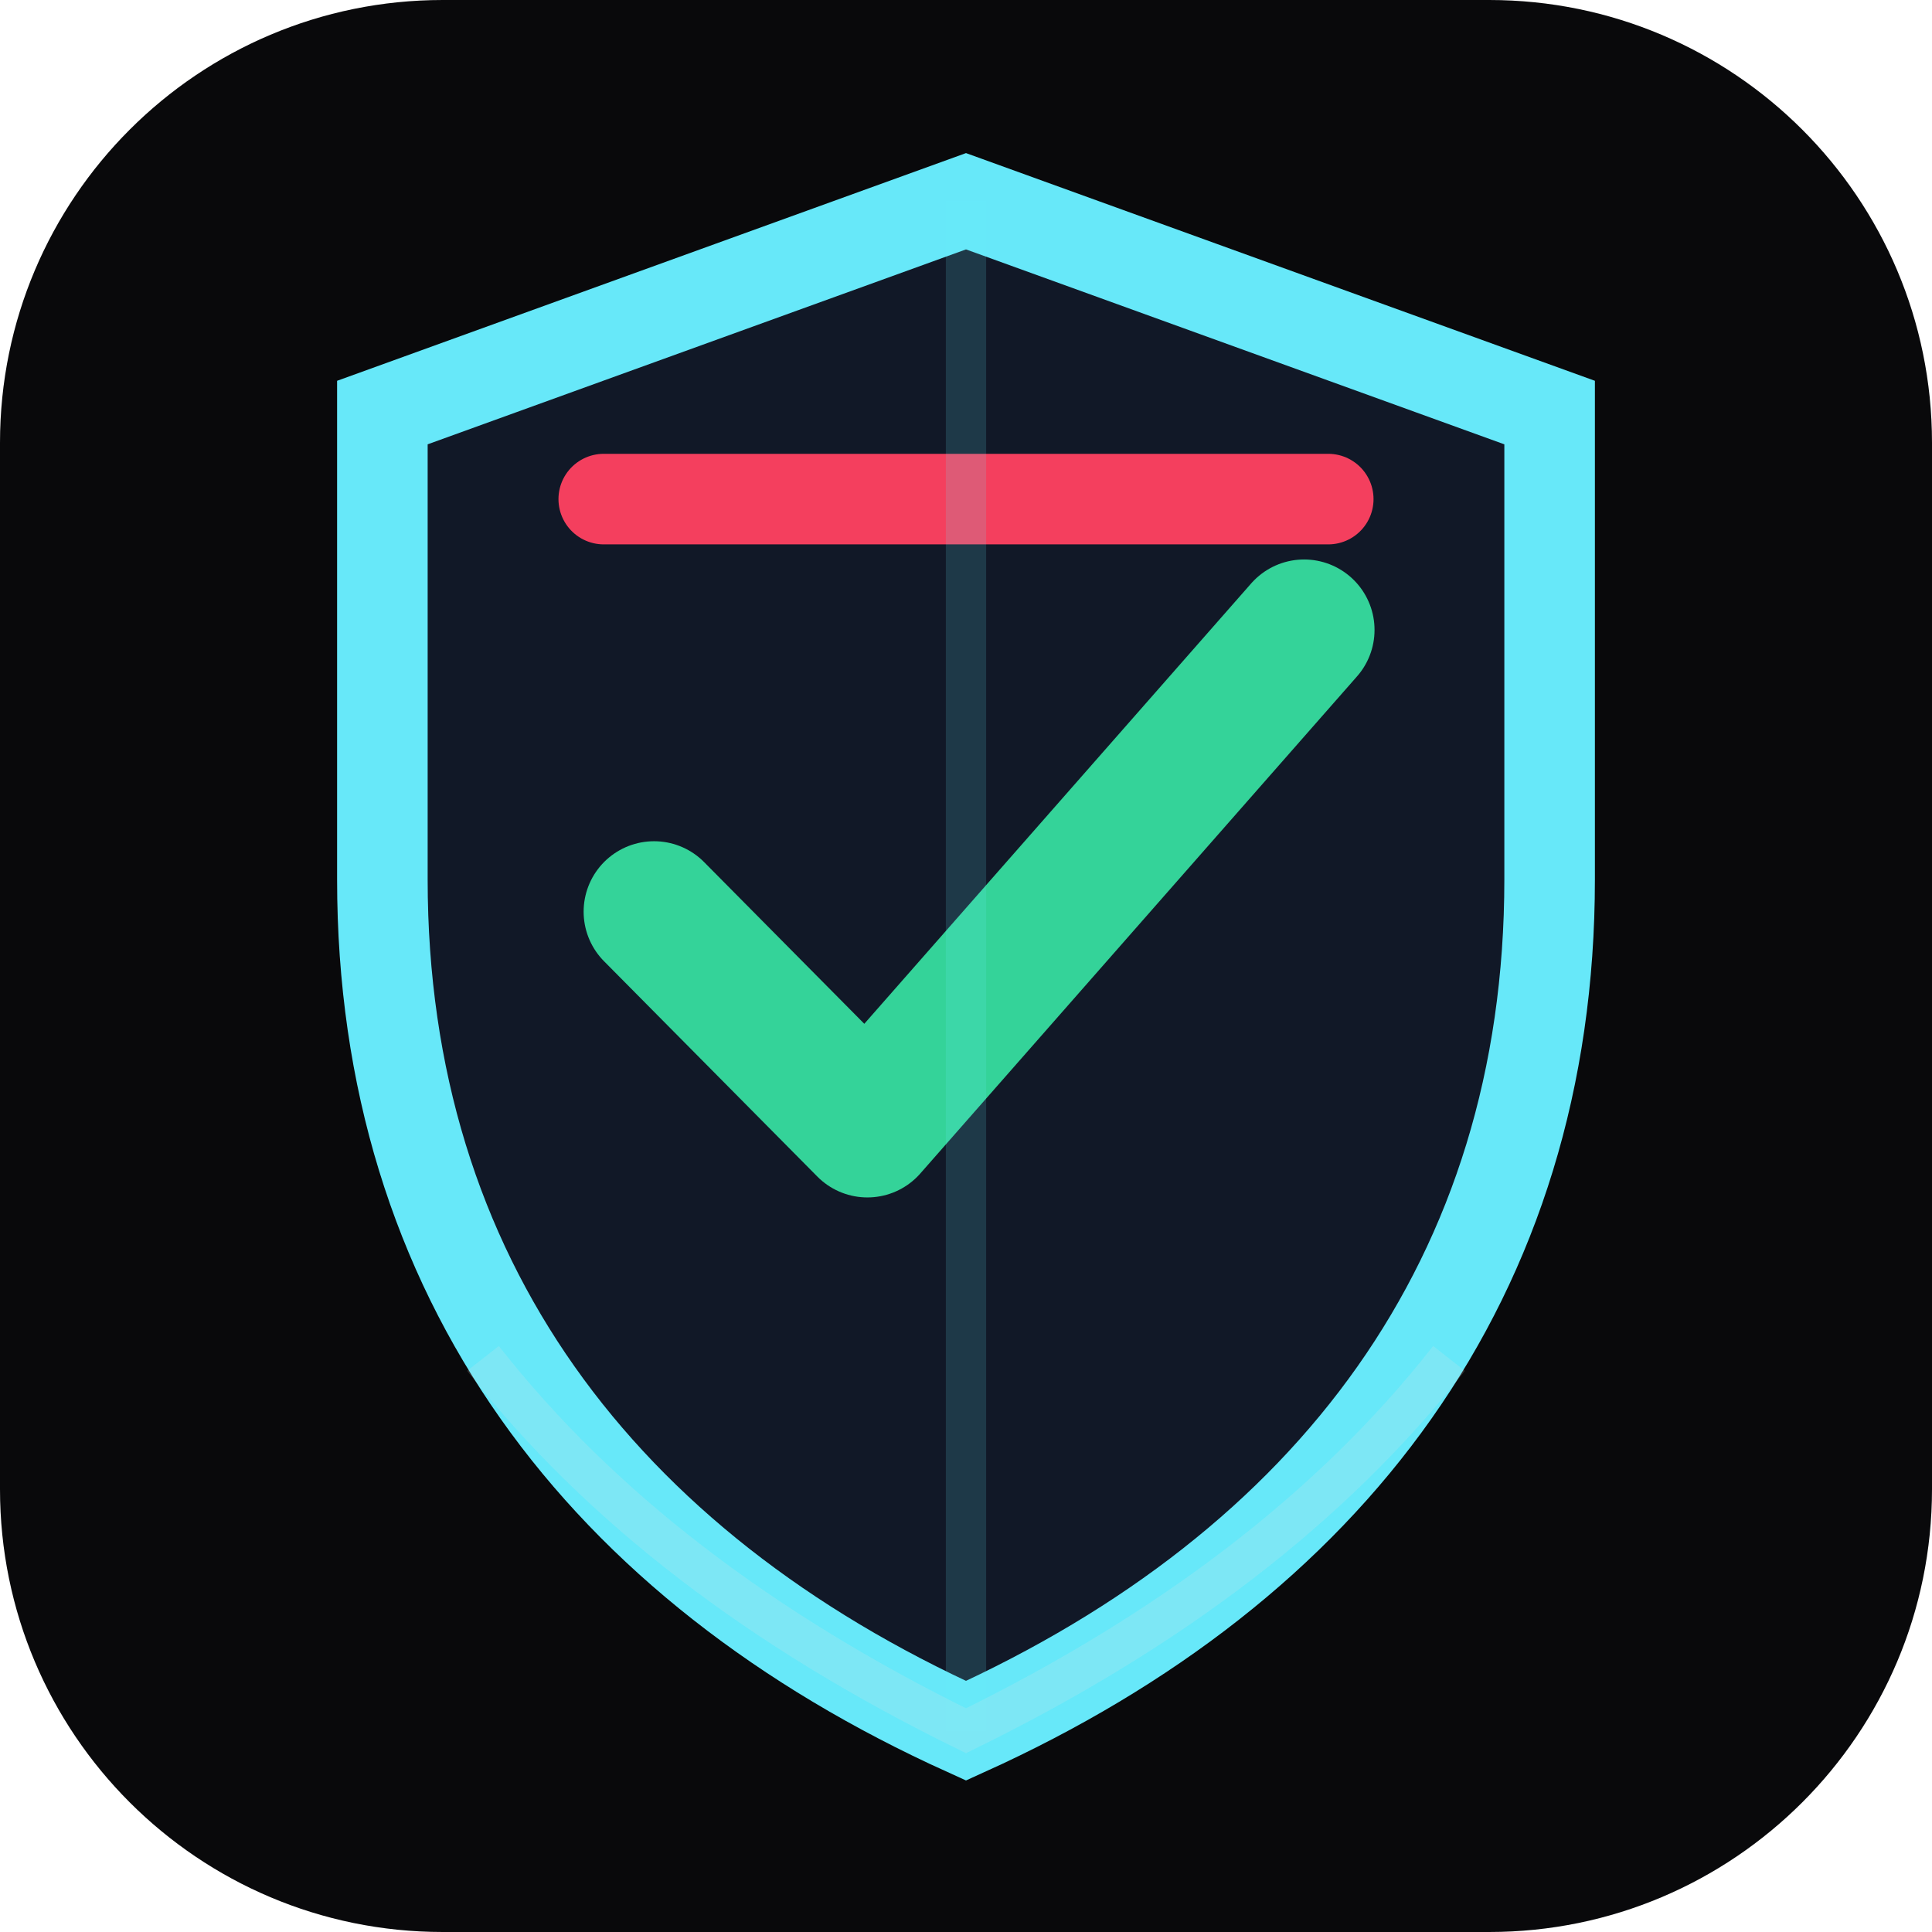
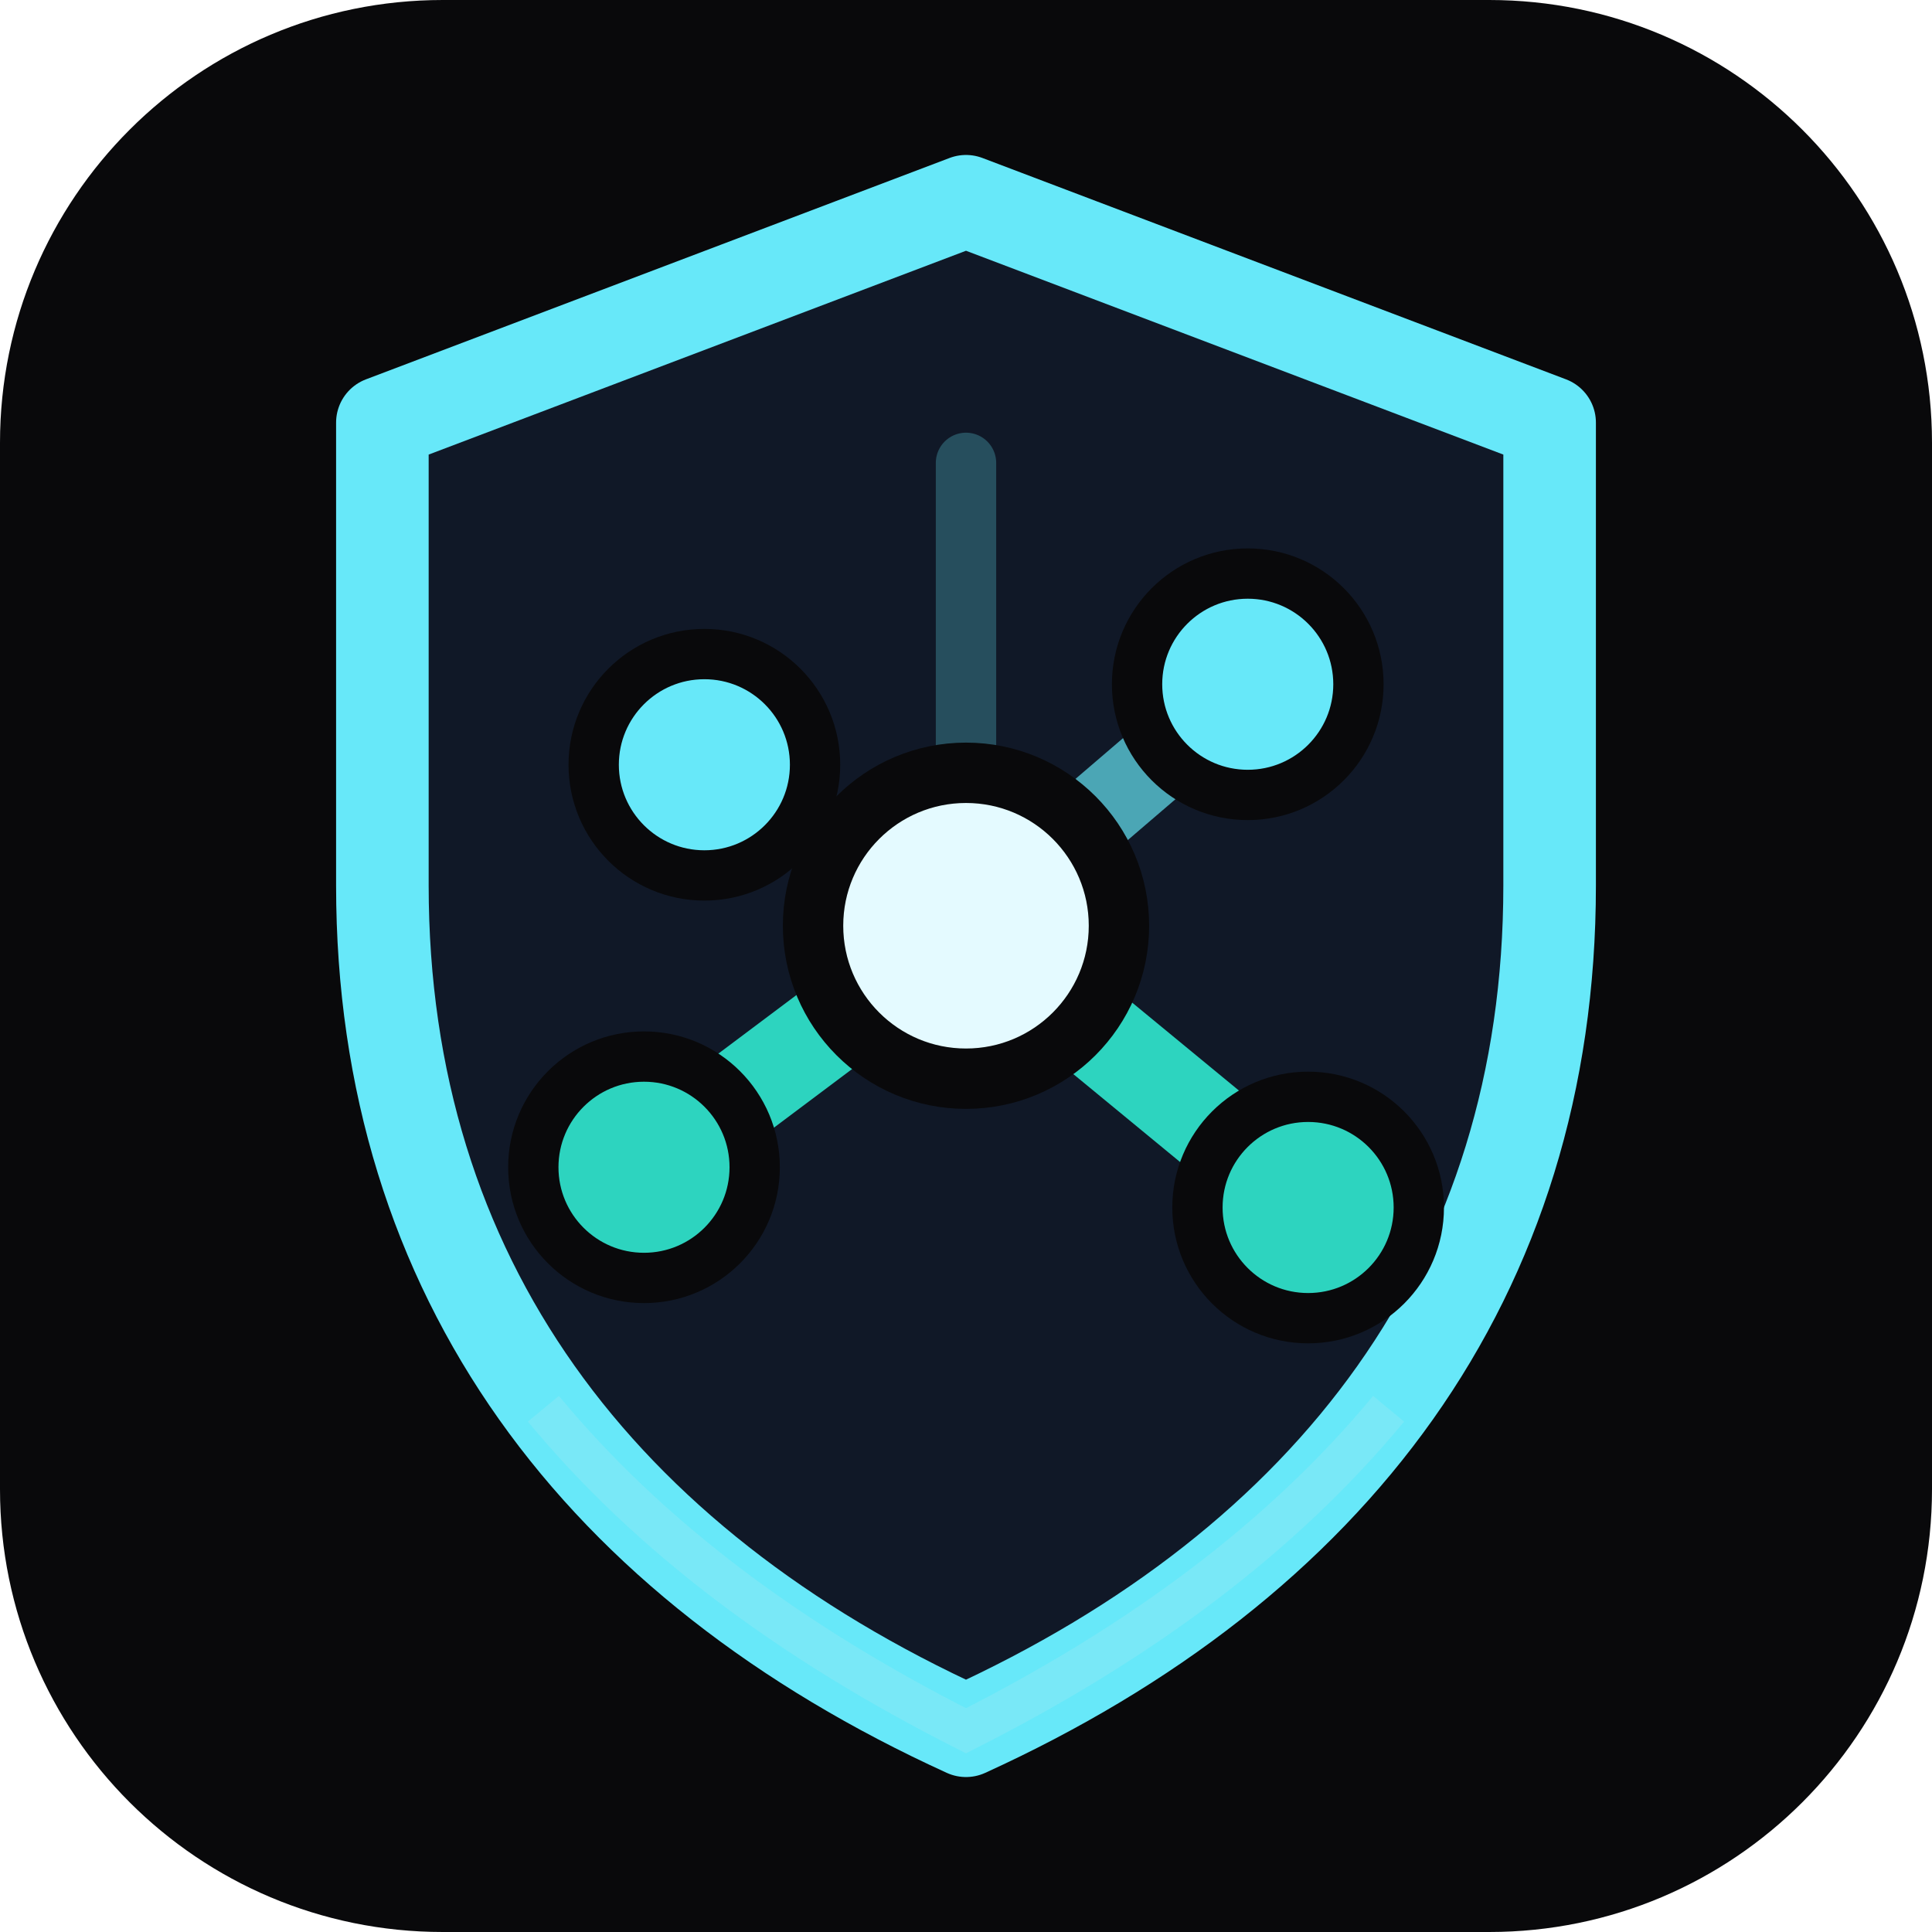
<svg xmlns="http://www.w3.org/2000/svg" viewBox="0 0 96 96" role="img" aria-label="TruthShield logo">
  <rect width="96" height="96" rx="22" fill="#09090b" />
-   <path d="M48 10 77 20.5v23.2c0 19.8-10.9 34.1-29 42.3-18.1-8.2-29-22.5-29-42.3V20.5z" fill="#111827" stroke="#67e8f9" stroke-width="4.5" />
-   <path d="M32.5 45.3 43.1 56 64.8 31.3" fill="none" stroke="#34d399" stroke-width="7" stroke-linecap="round" stroke-linejoin="round" />
-   <path d="M30 24.8h36" stroke="#f43f5e" stroke-width="4.5" stroke-linecap="round" />
-   <path d="M48 10v76" stroke="#67e8f9" stroke-opacity=".16" stroke-width="2" />
-   <path d="M24 67.5c5.8 7.4 13.8 13.5 24 18.5 10.2-5 18.2-11.1 24-18.5" fill="none" stroke="#e4e4e7" stroke-opacity=".18" stroke-width="2" />
+   <path d="M48 10 77 21v23c0 19.5-10.8 33.7-29 42-18.2-8.3-29-22.5-29-42V21z" fill="#101827" stroke="#67e8f9" stroke-width="4.6" stroke-linejoin="round" />
+   <path d="M48 23v23" stroke="#67e8f9" stroke-opacity=".26" stroke-width="3" stroke-linecap="round" />
+   <path d="M35 38 48 46 62 34" fill="none" stroke="#67e8f9" stroke-opacity=".68" stroke-width="4" stroke-linecap="round" stroke-linejoin="round" />
+   <path d="M32 58 48 46 65 60" fill="none" stroke="#2dd4bf" stroke-width="4.6" stroke-linecap="round" stroke-linejoin="round" />
+   <circle cx="48" cy="46" r="7.6" fill="#e4faff" stroke="#09090b" stroke-width="3" />
+   <circle cx="35" cy="38" r="5.5" fill="#67e8f9" stroke="#09090b" stroke-width="2.5" />
+   <circle cx="62" cy="34" r="5.5" fill="#67e8f9" stroke="#09090b" stroke-width="2.5" />
+   <circle cx="32" cy="58" r="5.5" fill="#2dd4bf" stroke="#09090b" stroke-width="2.5" />
+   <circle cx="65" cy="60" r="5.5" fill="#2dd4bf" stroke="#09090b" stroke-width="2.5" />
+   <path d="M27 70c5.3 6.4 12.3 11.6 21 16 8.7-4.4 15.7-9.6 21-16" fill="none" stroke="#e4e4e7" stroke-opacity=".14" stroke-width="2" />
</svg>
